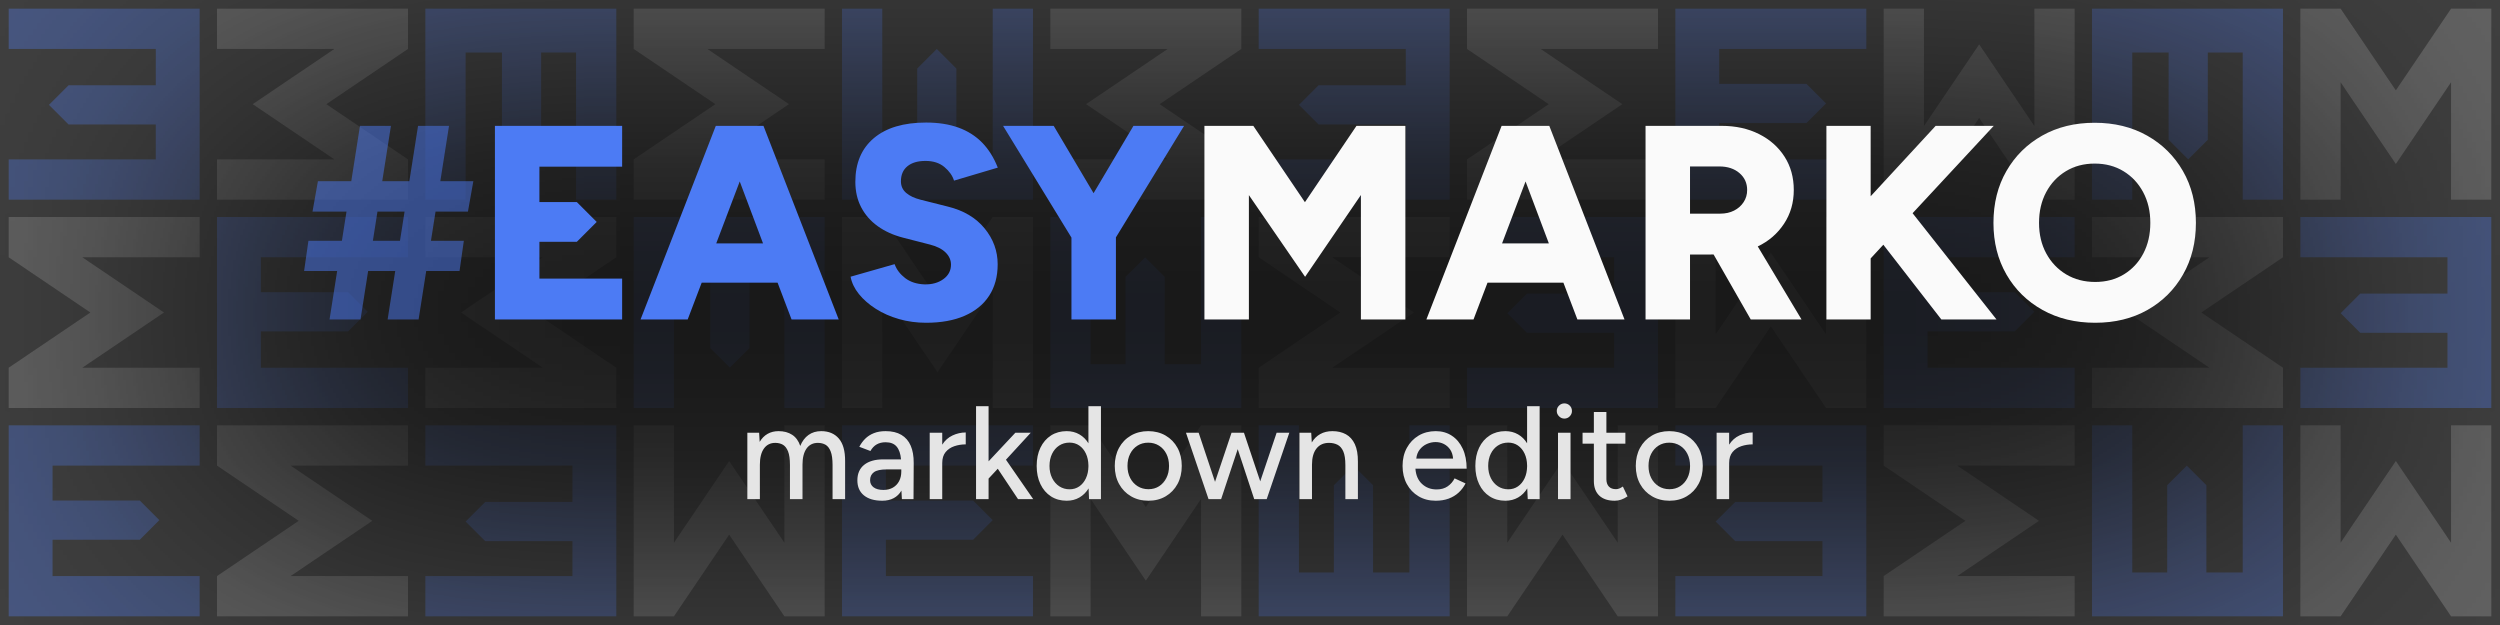
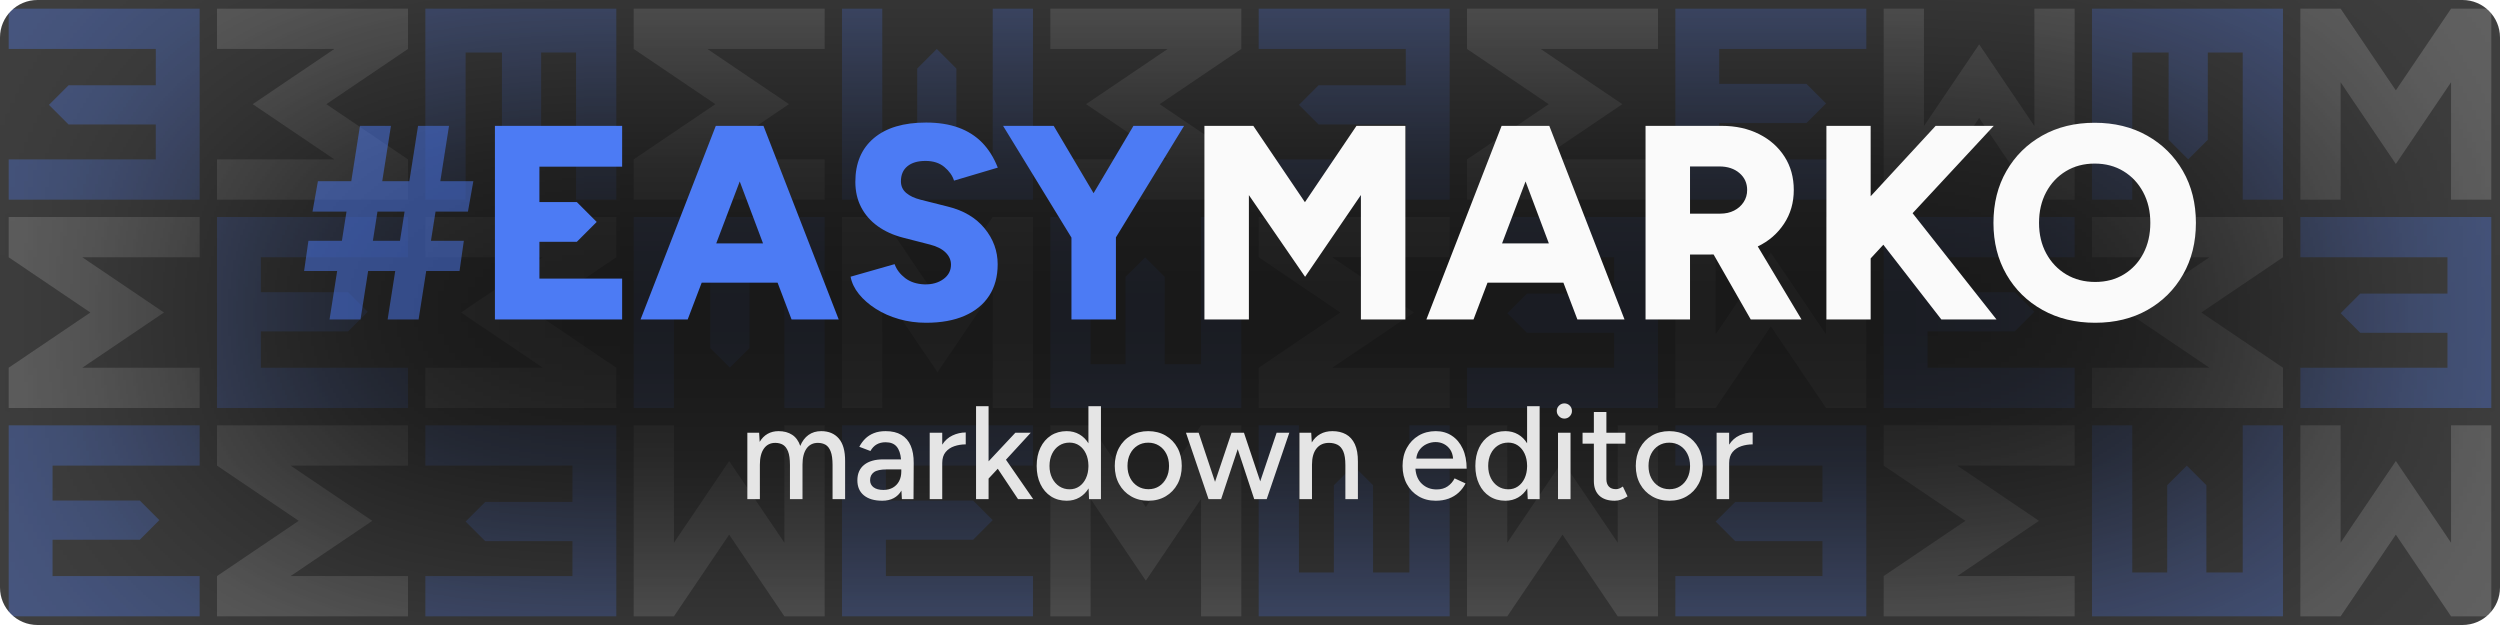
<svg xmlns="http://www.w3.org/2000/svg" viewBox="0 0 1600 400">
  <filter id="soften" x="-50%" y="-100%" width="200%" height="300%">
    <feGaussianBlur stdDeviation="110" />
  </filter>
-   <g opacity="0.75">
-     <rect width="1600" height="400" fill="#000" />
-     <g opacity="0.35">
-       <defs>
-         <path id="e" fill="#1f5dff" d="M-350-350H350v147.6H-189.2V-74.4H130.6L202.4 -2.6L130.6 69.2H-189.2V202.4H350v147.6H-350z" />
-         <path id="m" fill="#888" d="M-350 350V-350h147.6L0 -50.6L202.4 -350H350V350H202.4V-80.2L0 219.2L-202.4 -80.2V350z" />
-       </defs>
-       <use href="#e" transform="translate(66.66667 66.66667) rotate(180) scale(0.1746)" />
-       <use href="#m" transform="translate(200 66.66667) rotate(90) scale(0.1746)" />
-       <use href="#e" transform="translate(333.3333 66.66667) rotate(90) scale(0.1746)" />
-       <use href="#m" transform="translate(466.6667 66.66667) rotate(270) scale(0.1746)" />
-       <use href="#e" transform="translate(600 66.66667) rotate(270) scale(0.1746)" />
-       <use href="#m" transform="translate(733.3333 66.66667) rotate(90) scale(0.1746)" />
-       <use href="#e" transform="translate(866.6667 66.66667) rotate(180) scale(0.1746)" />
-       <use href="#m" transform="translate(1000 66.66667) rotate(270) scale(0.1746)" />
-       <use href="#e" transform="translate(1133.333 66.66667) scale(0.1746)" />
-       <use href="#m" transform="translate(1266.667 66.66667) rotate(180) scale(0.1746)" />
-       <use href="#e" transform="translate(1400 66.66667) rotate(90) scale(0.1746)" />
-       <use href="#m" transform="translate(1533.333 66.66667) scale(0.1746)" />
-       <use href="#m" transform="translate(66.66667 200) rotate(270) scale(0.1746)" />
-       <use href="#e" transform="translate(200 200) scale(0.1746)" />
-       <use href="#m" transform="translate(333.3333 200) rotate(90) scale(0.1746)" />
-       <use href="#e" transform="translate(466.6667 200) rotate(90) scale(0.1746)" />
-       <use href="#m" transform="translate(600 200) scale(0.1746)" />
-       <use href="#e" transform="translate(733.3333 200) rotate(270) scale(0.1746)" />
-       <use href="#m" transform="translate(866.6667 200) rotate(270) scale(0.1746)" />
-       <use href="#e" transform="translate(1000 200) rotate(180) scale(0.1746)" />
-       <use href="#m" transform="translate(1133.333 200) rotate(180) scale(0.1746)" />
-       <use href="#e" transform="translate(1266.667 200) scale(0.1746)" />
-       <use href="#m" transform="translate(1400 200) rotate(90) scale(0.1746)" />
-       <use href="#e" transform="translate(1533.333 200) rotate(180) scale(0.1746)" />
-       <use href="#e" transform="translate(66.66667 333.3333) scale(0.1746)" />
-       <use href="#m" transform="translate(200 333.3333) rotate(270) scale(0.1746)" />
-       <use href="#e" transform="translate(333.3333 333.3333) rotate(180) scale(0.1746)" />
-       <use href="#m" transform="translate(466.6667 333.3333) rotate(180) scale(0.1746)" />
-       <use href="#e" transform="translate(600 333.3333) scale(0.1746)" />
-       <use href="#m" transform="translate(733.3333 333.3333) scale(0.1746)" />
-       <use href="#e" transform="translate(866.6667 333.3333) rotate(270) scale(0.1746)" />
-       <use href="#m" transform="translate(1000 333.3333) rotate(180) scale(0.1746)" />
-       <use href="#e" transform="translate(1133.333 333.3333) rotate(180) scale(0.1746)" />
-       <use href="#m" transform="translate(1266.667 333.3333) rotate(270) scale(0.1746)" />
-       <use href="#e" transform="translate(1400 333.3333) rotate(270) scale(0.1746)" />
-       <use href="#m" transform="translate(1533.333 333.3333) rotate(180) scale(0.1746)" />
+   <clipPath id="rounded">
+     <rect width="1600" height="400" rx="24" />
+   </clipPath>
+   <g clip-path="url(#rounded)">
+     <g opacity="0.75">
+       <rect width="1600" height="400" fill="#000" />
+       <g opacity="0.35">
+         <defs>
+           <path id="e" fill="#1f5dff" d="M-350-350H350v147.6H-189.2V-74.4H130.6L202.4 -2.6L130.6 69.2H-189.2V202.4H350v147.6H-350z" />
+           <path id="m" fill="#888" d="M-350 350V-350h147.6L0 -50.6L202.4 -350H350V350H202.4V-80.2L0 219.2L-202.4 -80.2V350z" />
+         </defs>
+         <use href="#e" transform="translate(66.66667 66.66667) rotate(180) scale(0.1746)" />
+         <use href="#m" transform="translate(200 66.66667) rotate(90) scale(0.1746)" />
+         <use href="#e" transform="translate(333.3333 66.66667) rotate(90) scale(0.1746)" />
+         <use href="#m" transform="translate(466.6667 66.66667) rotate(270) scale(0.1746)" />
+         <use href="#e" transform="translate(600 66.66667) rotate(270) scale(0.1746)" />
+         <use href="#m" transform="translate(733.3333 66.66667) rotate(90) scale(0.1746)" />
+         <use href="#e" transform="translate(866.6667 66.66667) rotate(180) scale(0.1746)" />
+         <use href="#m" transform="translate(1000 66.66667) rotate(270) scale(0.1746)" />
+         <use href="#e" transform="translate(1133.333 66.66667) scale(0.1746)" />
+         <use href="#m" transform="translate(1266.667 66.66667) rotate(180) scale(0.1746)" />
+         <use href="#e" transform="translate(1400 66.66667) rotate(90) scale(0.1746)" />
+         <use href="#m" transform="translate(1533.333 66.66667) scale(0.1746)" />
+         <use href="#m" transform="translate(66.66667 200) rotate(270) scale(0.1746)" />
+         <use href="#e" transform="translate(200 200) scale(0.1746)" />
+         <use href="#m" transform="translate(333.3333 200) rotate(90) scale(0.1746)" />
+         <use href="#e" transform="translate(466.6667 200) rotate(90) scale(0.1746)" />
+         <use href="#m" transform="translate(600 200) scale(0.1746)" />
+         <use href="#e" transform="translate(733.3333 200) rotate(270) scale(0.1746)" />
+         <use href="#m" transform="translate(866.6667 200) rotate(270) scale(0.1746)" />
+         <use href="#e" transform="translate(1000 200) rotate(180) scale(0.1746)" />
+         <use href="#m" transform="translate(1133.333 200) rotate(180) scale(0.1746)" />
+         <use href="#e" transform="translate(1266.667 200) scale(0.1746)" />
+         <use href="#m" transform="translate(1400 200) rotate(90) scale(0.1746)" />
+         <use href="#e" transform="translate(1533.333 200) rotate(180) scale(0.1746)" />
+         <use href="#e" transform="translate(66.66667 333.3333) scale(0.1746)" />
+         <use href="#m" transform="translate(200 333.3333) rotate(270) scale(0.1746)" />
+         <use href="#e" transform="translate(333.3333 333.3333) rotate(180) scale(0.1746)" />
+         <use href="#m" transform="translate(466.6667 333.3333) rotate(180) scale(0.1746)" />
+         <use href="#e" transform="translate(600 333.3333) scale(0.1746)" />
+         <use href="#m" transform="translate(733.3333 333.3333) scale(0.1746)" />
+         <use href="#e" transform="translate(866.6667 333.3333) rotate(270) scale(0.1746)" />
+         <use href="#m" transform="translate(1000 333.3333) rotate(180) scale(0.1746)" />
+         <use href="#e" transform="translate(1133.333 333.3333) rotate(180) scale(0.1746)" />
+         <use href="#m" transform="translate(1266.667 333.3333) rotate(270) scale(0.1746)" />
+         <use href="#e" transform="translate(1400 333.3333) rotate(270) scale(0.1746)" />
+         <use href="#m" transform="translate(1533.333 333.3333) rotate(180) scale(0.1746)" />
+       </g>
+       <rect x="140" y="40" width="1320" height="320" fill="#000" fill-opacity="0.7" filter="url(#soften)" />
    </g>
    <rect x="140" y="40" width="1320" height="320" fill="#000" fill-opacity="0.7" filter="url(#soften)" />
+     <path fill="#4c7bf4" fill-opacity="0.5" d="M248.08 204.45L267.55 80.55L287.37 80.55L267.9 204.45L248.08 204.45ZM194.62 173.44L197.39 154.11L296.86 154.11L294.1 173.44L194.62 173.44ZM210.91 204.45L230.38 80.55L250.2 80.55L230.73 204.45L210.91 204.45ZM200.01 135.42L203.47 115.95L302.95 115.95L299.48 135.42L200.01 135.42Z" />
+     <path fill="#4c7bf4" d="M316.75 204.45L316.75 80.55L398.17 80.55L398.17 106.68L345.22 106.68L345.22 129.33L369.18 129.33L381.89 142.04L369.18 154.75L345.22 154.75L345.22 178.32L398.17 178.32L398.17 204.45ZM409.96 204.45L458.11 80.55L488.62 80.55L536.77 204.45L506.6 204.45L497.65 180.91L449.08 180.91L440.12 204.45L409.96 204.45ZM458.39 155.77L488.34 155.77L473.43 116.13L458.39 155.77ZM592.66 206.57Q583.64 206.57 575.4 204.22Q567.17 201.87 560.59 197.69Q554.01 193.51 549.74 188.24Q545.47 182.96 544.38 177.09L572.55 169.05Q574.43 174.25 579.32 177.99Q584.2 181.72 591.71 182.01Q598.93 182.15 603.78 178.63Q608.63 175.1 608.63 169.37Q608.63 164.98 605.19 161.6Q601.76 158.22 595.28 156.55L577.9 152.09Q568.63 149.69 561.78 144.78Q554.93 139.88 551.17 132.69Q547.42 125.51 547.42 116.34Q547.42 98.43 559.24 88.43Q571.07 78.43 592.7 78.43Q604.49 78.43 613.41 81.67Q622.33 84.9 628.58 91.29Q634.82 97.68 638.58 107.28L610.57 115.6Q609.09 110.82 604.43 106.91Q599.78 102.99 592.34 102.99Q584.91 102.99 580.75 106.39Q576.59 109.79 576.59 116.06Q576.59 120.55 579.92 123.44Q583.25 126.32 589.16 127.81L606.68 132.23Q621.76 135.95 630.13 146.16Q638.51 156.38 638.51 169.19Q638.51 180.84 633.09 189.21Q627.67 197.58 617.41 202.08Q607.14 206.57 592.66 206.57ZM685.73 204.45L685.73 152.06L641.97 80.55L674.37 80.55L699.89 123.63L725.41 80.55L757.8 80.55L714.19 151.92L714.19 204.45L685.73 204.45Z" />
+     <path fill="#fafafa" d="M770.83 204.45L770.83 80.55L802.12 80.55L835.15 129.4L868.15 80.55L899.44 80.55L899.44 204.45L870.98 204.45L870.98 124.8L835.26 177.16L799.29 124.87L799.29 204.45L770.83 204.45ZM912.89 204.45L961.03 80.55L991.55 80.55L1039.69 204.45L1009.53 204.45L1000.58 180.91L952.01 180.91L943.05 204.45L912.89 204.45ZM961.32 155.77L991.27 155.77L976.36 116.13L961.32 155.77ZM1053.15 204.45L1053.15 80.55L1101.82 80.55Q1115.34 80.55 1125.79 85.81Q1136.23 91.06 1142.12 100.29Q1148.02 109.51 1148.02 121.58Q1148.02 133.79 1141.75 143.24Q1135.49 152.7 1124.97 157.72L1152.97 204.45L1120.48 204.45L1096.69 162.85Q1095.59 162.89 1094.49 162.89Q1093.4 162.89 1092.3 162.89L1081.61 162.89L1081.61 204.45L1053.15 204.45ZM1081.61 136.73L1101.01 136.73Q1105.96 136.73 1109.8 134.78Q1113.64 132.84 1115.91 129.38Q1118.18 125.93 1118.18 121.58Q1118.18 114.99 1113.24 110.76Q1108.3 106.53 1100.4 106.53L1081.61 106.53L1081.61 136.73ZM1168.9 204.45L1168.9 80.55L1197.22 80.55L1197.22 125.61L1238.82 80.55L1275.99 80.55L1224.06 136.45L1277.76 204.45L1242.46 204.45L1205.33 156.62L1197.22 165.4L1197.22 204.45L1168.9 204.45ZM1340.91 206.57Q1321.89 206.57 1307.19 198.36Q1292.48 190.15 1284.15 175.73Q1275.81 161.31 1275.81 142.66Q1275.81 123.84 1284.13 109.42Q1292.45 94.99 1307.02 86.78Q1321.58 78.57 1340.59 78.57Q1359.59 78.57 1374.18 86.8Q1388.77 95.03 1397.07 109.45Q1405.38 123.88 1405.38 142.64Q1405.38 161.29 1397.14 175.72Q1388.91 190.15 1374.4 198.36Q1359.88 206.57 1340.91 206.57ZM1340.95 180.45Q1351.34 180.45 1359.29 175.6Q1367.25 170.75 1371.73 162.23Q1376.21 153.71 1376.21 142.63Q1376.21 131.56 1371.62 123Q1367.04 114.44 1359.04 109.57Q1351.05 104.69 1340.57 104.69Q1330.22 104.69 1322.18 109.56Q1314.14 114.42 1309.56 122.97Q1304.98 131.52 1304.98 142.62Q1304.98 153.72 1309.62 162.24Q1314.26 170.75 1322.34 175.6Q1330.43 180.45 1340.95 180.45Z" />
+     <path fill="#e5e5e5" d="M478.3 319.45L478.3 276.95L485.84 276.95L486.19 282.8Q488.17 279.44 491.24 277.68Q494.3 275.93 498.3 275.93Q503.38 275.93 506.97 278.26Q510.55 280.58 512.16 285.4Q514.02 280.81 517.44 278.37Q520.86 275.93 525.57 275.93Q532.78 275.93 536.86 280.67Q540.93 285.4 540.87 295.14L540.87 319.45L532.84 319.45L532.84 297.69Q532.84 291.95 531.62 288.89Q530.41 285.83 528.34 284.65Q526.28 283.47 523.57 283.44Q518.83 283.39 516.21 287.04Q513.6 290.69 513.6 297.39L513.6 319.45L505.57 319.45L505.57 297.69Q505.57 291.95 504.35 288.89Q503.13 285.83 501.07 284.65Q499.01 283.47 496.3 283.44Q491.56 283.39 488.94 287.04Q486.32 290.69 486.32 297.39L486.32 319.45L478.3 319.45ZM564.69 320.47Q557.13 320.47 552.92 317.05Q548.72 313.63 548.72 307.46Q548.72 300.93 553.09 297.47Q557.46 294 565.3 294L576.66 294Q576.2 288.58 573.84 285.81Q571.49 283.04 566.8 283.04Q563.51 283.04 561.1 284.41Q558.69 285.78 557.07 288.64L549.96 285.95Q551.46 283.05 553.73 280.79Q556.01 278.53 559.24 277.23Q562.47 275.93 566.8 275.93Q572.86 275.93 576.87 278.31Q580.87 280.68 582.84 285.21Q584.81 289.74 584.77 296.3L584.65 319.45L577.21 319.45L576.91 313.99Q575.12 317.1 572.03 318.78Q568.94 320.47 564.69 320.47ZM565.41 313.56Q568.84 313.56 571.43 312.09Q574.01 310.61 575.42 307.95Q576.83 305.29 576.83 301.75L576.83 300.42L567.53 300.42Q561.69 300.42 559.28 302.23Q556.86 304.03 556.86 307.3Q556.86 310.24 559.12 311.9Q561.37 313.56 565.41 313.56ZM595.01 319.45L595.01 276.95L603.03 276.95L603.03 284.58Q605.57 280.58 609.64 278.68Q613.7 276.78 618.07 276.78L618.07 284.4Q614.26 284.4 610.82 285.55Q607.38 286.7 605.2 289.32Q603.03 291.95 603.03 296.36L603.03 319.45L595.01 319.45ZM624.67 319.45L624.67 259.95L632.69 259.95L632.69 295.25L649.83 276.95L659.68 276.95L643.81 294.22L661.26 319.45L651.54 319.45L638.57 299.99L632.69 306.29L632.69 319.45L624.67 319.45ZM682.68 320.47Q676.95 320.47 672.62 317.68Q668.3 314.9 665.88 309.85Q663.47 304.81 663.47 298.2Q663.47 291.51 665.88 286.51Q668.3 281.5 672.62 278.72Q676.95 275.93 682.68 275.93Q687.21 275.93 690.78 277.99Q694.36 280.04 696.59 283.71L696.59 259.95L704.61 259.95L704.61 319.45L696.99 319.45L696.69 312.57Q694.45 316.28 690.85 318.38Q687.25 320.47 682.68 320.47ZM684.57 313.15Q688.05 313.15 690.73 311.3Q693.41 309.45 694.96 306.15Q696.52 302.85 696.59 298.65L696.59 297.81Q696.52 293.55 694.96 290.26Q693.41 286.97 690.72 285.12Q688.02 283.27 684.49 283.27Q680.75 283.27 677.85 285.17Q674.95 287.07 673.32 290.45Q671.69 293.82 671.69 298.2Q671.69 302.58 673.36 305.95Q675.04 309.33 677.94 311.24Q680.84 313.15 684.57 313.15ZM735.02 320.47Q728.71 320.47 723.84 317.62Q718.97 314.77 716.21 309.76Q713.45 304.75 713.45 298.2Q713.45 291.65 716.17 286.64Q718.88 281.63 723.75 278.78Q728.62 275.93 734.84 275.93Q741.15 275.93 746.02 278.78Q750.89 281.63 753.61 286.64Q756.33 291.65 756.33 298.2Q756.33 304.75 753.61 309.76Q750.89 314.77 746.07 317.62Q741.25 320.47 735.02 320.47ZM735.02 313.09Q738.9 313.09 741.85 311.18Q744.8 309.28 746.49 305.93Q748.18 302.59 748.18 298.2Q748.18 293.81 746.49 290.47Q744.8 287.12 741.77 285.22Q738.74 283.31 734.85 283.31Q730.96 283.31 727.97 285.22Q724.98 287.12 723.29 290.46Q721.59 293.81 721.59 298.19Q721.59 302.58 723.32 305.92Q725.04 309.27 728.08 311.18Q731.11 313.09 735.02 313.09ZM773.47 319.45L759.02 276.95L767.14 276.95L777.62 308.38L788.18 276.95L796.13 276.95L806.55 308.06L817.04 276.95L825.16 276.95L810.69 319.45L802.7 319.45L792.14 287.45L781.52 319.45L773.47 319.45ZM831.65 319.45L831.65 276.95L839.18 276.95L839.54 283.17Q841.64 279.65 844.98 277.79Q848.31 275.93 852.73 275.93Q857.74 275.93 861.41 277.95Q865.08 279.97 867.1 284.28Q869.12 288.59 869.06 295.56L869.06 319.45L861.04 319.45L861.04 297.69Q861.04 291.95 859.7 288.89Q858.36 285.83 856.02 284.65Q853.69 283.47 850.68 283.44Q845.45 283.39 842.56 287.04Q839.67 290.69 839.67 297.39L839.67 319.45L831.65 319.45ZM918.84 320.47Q912.64 320.47 907.86 317.62Q903.08 314.77 900.36 309.76Q897.64 304.75 897.64 298.2Q897.64 291.65 900.38 286.64Q903.12 281.63 907.91 278.78Q912.71 275.93 918.9 275.93Q924.73 275.93 929.18 278.86Q933.63 281.79 936.15 287.18Q938.66 292.57 938.66 299.93L905.87 299.93Q906.29 306.18 910.08 309.71Q913.86 313.24 919.41 313.24Q923.64 313.24 926.5 311.26Q929.35 309.28 930.94 306.15L937.95 309.39Q936.26 312.74 933.54 315.25Q930.83 317.75 927.14 319.11Q923.45 320.47 918.84 320.47ZM906.42 293.51L929.97 293.51Q929.71 290.12 928.14 287.77Q926.56 285.43 924.11 284.17Q921.67 282.92 918.74 282.92Q915.89 282.92 913.16 284.15Q910.43 285.39 908.6 287.76Q906.76 290.13 906.42 293.51ZM963.43 320.47Q957.7 320.47 953.38 317.68Q949.05 314.9 946.64 309.85Q944.22 304.81 944.22 298.2Q944.22 291.51 946.64 286.51Q949.05 281.5 953.38 278.72Q957.7 275.93 963.43 275.93Q967.96 275.93 971.54 277.99Q975.11 280.04 977.34 283.71L977.34 259.95L985.37 259.95L985.37 319.45L977.75 319.45L977.44 312.57Q975.21 316.28 971.61 318.38Q968.01 320.47 963.43 320.47ZM965.33 313.15Q968.8 313.15 971.48 311.3Q974.16 309.45 975.72 306.15Q977.27 302.85 977.34 298.65L977.34 297.81Q977.27 293.55 975.72 290.26Q974.16 286.97 971.47 285.12Q968.78 283.27 965.24 283.27Q961.51 283.27 958.61 285.17Q955.71 287.07 954.07 290.45Q952.44 293.82 952.44 298.2Q952.44 302.58 954.12 305.95Q955.79 309.33 958.69 311.24Q961.59 313.15 965.33 313.15ZM997.12 319.45L997.12 276.95L1005.14 276.95L1005.14 319.45L997.12 319.45ZM1001.19 267.9Q999.24 267.9 997.79 266.44Q996.33 264.98 996.33 263.04Q996.33 261.01 997.79 259.59Q999.24 258.17 1001.19 258.17Q1003.22 258.17 1004.64 259.59Q1006.05 261.01 1006.05 263.04Q1006.05 264.98 1004.64 266.44Q1003.22 267.9 1001.19 267.9ZM1033.44 320.47Q1026.99 320.47 1023.53 317.18Q1020.07 313.9 1020.07 307.84L1020.07 283.94L1012.84 283.94L1012.84 276.95L1020.07 276.95L1020.07 263.69L1028.09 263.69L1028.09 276.95L1040.24 276.95L1040.24 283.94L1028.09 283.94L1028.09 306.64Q1028.09 309.75 1029.68 311.41Q1031.27 313.07 1034.22 313.07Q1035.14 313.07 1036.13 312.73Q1037.12 312.4 1038.63 311.37L1041.63 317.69Q1039.43 319.14 1037.44 319.81Q1035.44 320.47 1033.44 320.47ZM1068.47 320.47Q1062.16 320.47 1057.29 317.62Q1052.43 314.77 1049.66 309.76Q1046.9 304.75 1046.9 298.2Q1046.9 291.65 1049.62 286.64Q1052.34 281.63 1057.2 278.78Q1062.07 275.93 1068.3 275.93Q1074.61 275.93 1079.48 278.78Q1084.34 281.63 1087.06 286.64Q1089.78 291.65 1089.78 298.2Q1089.78 304.75 1087.06 309.76Q1084.35 314.77 1079.52 317.62Q1074.7 320.47 1068.47 320.47ZM1068.47 313.09Q1072.36 313.09 1075.31 311.18Q1078.26 309.28 1079.95 305.93Q1081.64 302.59 1081.64 298.2Q1081.64 293.81 1079.94 290.47Q1078.25 287.12 1075.22 285.22Q1072.2 283.31 1068.31 283.31Q1064.42 283.31 1061.43 285.22Q1058.44 287.12 1056.74 290.46Q1055.05 293.81 1055.05 298.19Q1055.05 302.58 1056.77 305.92Q1058.49 309.27 1061.53 311.18Q1064.57 313.09 1068.47 313.09ZM1098.63 319.45L1098.63 276.95L1106.65 276.95L1106.65 284.58Q1109.19 280.58 1113.26 278.68Q1117.33 276.78 1121.7 276.78L1121.7 284.4Q1117.89 284.4 1114.44 285.55Q1111 286.7 1108.83 289.32Q1106.65 291.95 1106.65 296.36L1106.65 319.45L1098.63 319.45Z" />
  </g>
-   <rect x="140" y="40" width="1320" height="320" fill="#000" fill-opacity="0.7" filter="url(#soften)" />
-   <path fill="#4c7bf4" fill-opacity="0.5" d="M248.08 204.45L267.55 80.55L287.37 80.55L267.9 204.45L248.08 204.45ZM194.62 173.44L197.39 154.11L296.86 154.11L294.1 173.44L194.62 173.44ZM210.91 204.45L230.38 80.55L250.2 80.55L230.73 204.45L210.91 204.45ZM200.01 135.42L203.47 115.95L302.95 115.95L299.48 135.42L200.01 135.42Z" />
-   <path fill="#4c7bf4" d="M316.75 204.45L316.75 80.55L398.17 80.55L398.17 106.68L345.22 106.68L345.22 129.33L369.18 129.33L381.89 142.04L369.18 154.75L345.22 154.75L345.22 178.32L398.17 178.32L398.17 204.45ZM409.96 204.45L458.11 80.55L488.62 80.55L536.77 204.45L506.6 204.45L497.65 180.91L449.08 180.91L440.12 204.45L409.96 204.45ZM458.39 155.77L488.34 155.77L473.43 116.13L458.39 155.77ZM592.66 206.57Q583.64 206.57 575.4 204.22Q567.17 201.87 560.59 197.69Q554.01 193.51 549.74 188.24Q545.47 182.96 544.38 177.09L572.55 169.05Q574.43 174.25 579.32 177.99Q584.2 181.72 591.71 182.01Q598.93 182.15 603.78 178.63Q608.63 175.1 608.63 169.37Q608.63 164.98 605.19 161.6Q601.76 158.22 595.28 156.55L577.9 152.09Q568.63 149.69 561.78 144.78Q554.93 139.88 551.17 132.69Q547.42 125.51 547.42 116.34Q547.42 98.43 559.24 88.43Q571.07 78.43 592.7 78.43Q604.49 78.43 613.41 81.67Q622.33 84.9 628.58 91.29Q634.82 97.68 638.58 107.28L610.57 115.6Q609.09 110.82 604.43 106.91Q599.78 102.99 592.34 102.99Q584.91 102.99 580.75 106.39Q576.59 109.79 576.59 116.06Q576.59 120.55 579.92 123.44Q583.25 126.32 589.16 127.81L606.68 132.23Q621.76 135.95 630.13 146.16Q638.51 156.38 638.51 169.19Q638.51 180.84 633.09 189.21Q627.67 197.58 617.41 202.08Q607.14 206.57 592.66 206.57ZM685.73 204.45L685.73 152.06L641.97 80.55L674.37 80.55L699.89 123.63L725.41 80.55L757.8 80.55L714.19 151.92L714.19 204.45L685.73 204.45Z" />
-   <path fill="#fafafa" d="M770.83 204.45L770.83 80.55L802.12 80.55L835.15 129.4L868.15 80.55L899.44 80.55L899.44 204.45L870.98 204.45L870.98 124.8L835.26 177.16L799.29 124.87L799.29 204.45L770.83 204.45ZM912.89 204.45L961.03 80.55L991.55 80.55L1039.69 204.45L1009.53 204.45L1000.58 180.91L952.01 180.91L943.05 204.45L912.89 204.45ZM961.32 155.77L991.27 155.77L976.36 116.13L961.32 155.77ZM1053.15 204.45L1053.15 80.55L1101.82 80.55Q1115.34 80.55 1125.79 85.81Q1136.23 91.06 1142.12 100.29Q1148.02 109.51 1148.02 121.58Q1148.02 133.79 1141.75 143.24Q1135.49 152.7 1124.97 157.72L1152.97 204.45L1120.48 204.45L1096.69 162.85Q1095.59 162.89 1094.49 162.89Q1093.4 162.89 1092.3 162.89L1081.61 162.89L1081.61 204.45L1053.15 204.45ZM1081.61 136.73L1101.01 136.73Q1105.96 136.73 1109.8 134.78Q1113.64 132.84 1115.91 129.38Q1118.18 125.93 1118.18 121.58Q1118.18 114.99 1113.24 110.76Q1108.3 106.53 1100.4 106.53L1081.61 106.53L1081.61 136.73ZM1168.9 204.45L1168.9 80.55L1197.22 80.55L1197.22 125.61L1238.82 80.55L1275.99 80.55L1224.06 136.45L1277.76 204.45L1242.46 204.45L1205.33 156.62L1197.22 165.4L1197.22 204.45L1168.9 204.45ZM1340.91 206.57Q1321.89 206.57 1307.19 198.36Q1292.48 190.15 1284.15 175.73Q1275.81 161.31 1275.81 142.66Q1275.81 123.84 1284.13 109.42Q1292.45 94.99 1307.02 86.78Q1321.58 78.57 1340.59 78.57Q1359.59 78.57 1374.18 86.8Q1388.77 95.03 1397.07 109.45Q1405.38 123.88 1405.38 142.64Q1405.38 161.29 1397.14 175.72Q1388.91 190.15 1374.4 198.36Q1359.88 206.57 1340.91 206.57ZM1340.95 180.45Q1351.34 180.45 1359.29 175.6Q1367.25 170.75 1371.73 162.23Q1376.21 153.71 1376.21 142.63Q1376.21 131.56 1371.62 123Q1367.04 114.44 1359.04 109.57Q1351.05 104.69 1340.57 104.69Q1330.22 104.69 1322.18 109.56Q1314.14 114.42 1309.56 122.97Q1304.98 131.52 1304.98 142.62Q1304.98 153.72 1309.62 162.24Q1314.26 170.75 1322.34 175.6Q1330.43 180.45 1340.95 180.45Z" />
-   <path fill="#e5e5e5" d="M478.3 319.45L478.3 276.95L485.84 276.95L486.19 282.8Q488.17 279.44 491.24 277.68Q494.3 275.93 498.3 275.93Q503.38 275.93 506.97 278.26Q510.55 280.58 512.16 285.4Q514.02 280.81 517.44 278.37Q520.86 275.93 525.57 275.93Q532.78 275.93 536.86 280.67Q540.93 285.4 540.87 295.14L540.87 319.45L532.84 319.45L532.84 297.69Q532.84 291.95 531.62 288.89Q530.41 285.83 528.34 284.65Q526.28 283.47 523.57 283.44Q518.83 283.39 516.21 287.04Q513.6 290.69 513.6 297.39L513.6 319.45L505.57 319.45L505.57 297.69Q505.57 291.95 504.35 288.89Q503.13 285.83 501.07 284.65Q499.01 283.47 496.3 283.44Q491.56 283.39 488.94 287.04Q486.32 290.69 486.32 297.39L486.32 319.45L478.3 319.45ZM564.69 320.47Q557.13 320.47 552.92 317.05Q548.72 313.63 548.72 307.46Q548.72 300.93 553.09 297.47Q557.46 294 565.3 294L576.66 294Q576.2 288.58 573.84 285.81Q571.49 283.04 566.8 283.04Q563.51 283.04 561.1 284.41Q558.69 285.78 557.07 288.64L549.96 285.95Q551.46 283.05 553.73 280.79Q556.01 278.53 559.24 277.23Q562.47 275.93 566.8 275.93Q572.86 275.93 576.87 278.31Q580.87 280.68 582.84 285.21Q584.81 289.74 584.77 296.3L584.65 319.45L577.21 319.45L576.91 313.99Q575.12 317.1 572.03 318.78Q568.94 320.47 564.69 320.47ZM565.41 313.56Q568.84 313.56 571.43 312.09Q574.01 310.61 575.42 307.95Q576.83 305.29 576.83 301.75L576.83 300.42L567.53 300.42Q561.69 300.42 559.28 302.23Q556.86 304.03 556.86 307.3Q556.86 310.24 559.12 311.9Q561.37 313.56 565.41 313.56ZM595.01 319.45L595.01 276.95L603.03 276.95L603.03 284.58Q605.57 280.58 609.64 278.68Q613.7 276.78 618.07 276.78L618.07 284.4Q614.26 284.4 610.82 285.55Q607.38 286.7 605.2 289.32Q603.03 291.95 603.03 296.36L603.03 319.45L595.01 319.45ZM624.67 319.45L624.67 259.95L632.69 259.95L632.69 295.25L649.83 276.95L659.68 276.95L643.81 294.22L661.26 319.45L651.54 319.45L638.57 299.99L632.69 306.29L632.69 319.45L624.67 319.45ZM682.68 320.47Q676.95 320.47 672.62 317.68Q668.3 314.9 665.88 309.85Q663.47 304.81 663.47 298.2Q663.47 291.51 665.88 286.51Q668.3 281.5 672.62 278.72Q676.95 275.93 682.68 275.93Q687.21 275.93 690.78 277.99Q694.36 280.04 696.59 283.71L696.59 259.95L704.61 259.95L704.61 319.45L696.99 319.45L696.69 312.57Q694.45 316.28 690.85 318.38Q687.25 320.47 682.68 320.47ZM684.57 313.15Q688.05 313.15 690.73 311.3Q693.41 309.45 694.96 306.15Q696.52 302.85 696.59 298.65L696.59 297.81Q696.52 293.55 694.96 290.26Q693.41 286.97 690.72 285.12Q688.02 283.27 684.49 283.27Q680.75 283.27 677.85 285.17Q674.95 287.07 673.32 290.45Q671.69 293.82 671.69 298.2Q671.69 302.58 673.36 305.95Q675.04 309.33 677.94 311.24Q680.84 313.15 684.57 313.15ZM735.02 320.47Q728.71 320.47 723.84 317.62Q718.97 314.77 716.21 309.76Q713.45 304.75 713.45 298.2Q713.45 291.65 716.17 286.64Q718.88 281.63 723.75 278.78Q728.62 275.93 734.84 275.93Q741.15 275.93 746.02 278.78Q750.89 281.63 753.61 286.64Q756.33 291.65 756.33 298.2Q756.33 304.75 753.61 309.76Q750.89 314.77 746.07 317.62Q741.25 320.47 735.02 320.47ZM735.02 313.09Q738.9 313.09 741.85 311.18Q744.8 309.28 746.49 305.93Q748.18 302.59 748.18 298.2Q748.18 293.81 746.49 290.47Q744.8 287.12 741.77 285.22Q738.74 283.31 734.85 283.31Q730.96 283.31 727.97 285.22Q724.98 287.12 723.29 290.46Q721.59 293.81 721.59 298.19Q721.59 302.58 723.32 305.92Q725.04 309.27 728.08 311.18Q731.11 313.09 735.02 313.09ZM773.47 319.45L759.02 276.95L767.14 276.95L777.62 308.38L788.18 276.95L796.13 276.95L806.55 308.06L817.04 276.95L825.16 276.95L810.69 319.45L802.7 319.45L792.14 287.45L781.52 319.45L773.47 319.45ZM831.65 319.45L831.65 276.95L839.18 276.95L839.54 283.17Q841.64 279.65 844.98 277.79Q848.31 275.93 852.73 275.93Q857.74 275.93 861.41 277.95Q865.08 279.97 867.1 284.28Q869.12 288.59 869.06 295.56L869.06 319.45L861.04 319.45L861.04 297.69Q861.04 291.95 859.7 288.89Q858.36 285.83 856.02 284.65Q853.69 283.47 850.68 283.44Q845.45 283.39 842.56 287.04Q839.67 290.69 839.67 297.39L839.67 319.45L831.65 319.45ZM918.84 320.47Q912.64 320.47 907.86 317.62Q903.08 314.77 900.36 309.76Q897.64 304.75 897.64 298.2Q897.64 291.65 900.38 286.64Q903.12 281.63 907.91 278.78Q912.71 275.93 918.9 275.93Q924.73 275.93 929.18 278.86Q933.63 281.79 936.15 287.18Q938.66 292.57 938.66 299.93L905.87 299.93Q906.29 306.18 910.08 309.71Q913.86 313.24 919.41 313.24Q923.64 313.24 926.5 311.26Q929.35 309.28 930.94 306.15L937.95 309.39Q936.26 312.74 933.54 315.25Q930.83 317.75 927.14 319.11Q923.45 320.47 918.84 320.47ZM906.42 293.51L929.97 293.51Q929.71 290.12 928.14 287.77Q926.56 285.43 924.11 284.17Q921.67 282.92 918.74 282.92Q915.89 282.92 913.16 284.15Q910.43 285.39 908.6 287.76Q906.76 290.13 906.42 293.51ZM963.43 320.47Q957.7 320.47 953.38 317.68Q949.05 314.9 946.64 309.85Q944.22 304.81 944.22 298.2Q944.22 291.51 946.64 286.51Q949.05 281.5 953.38 278.72Q957.7 275.93 963.43 275.93Q967.96 275.93 971.54 277.99Q975.11 280.04 977.34 283.71L977.34 259.95L985.37 259.95L985.37 319.45L977.75 319.45L977.44 312.57Q975.21 316.28 971.61 318.38Q968.01 320.47 963.43 320.47ZM965.33 313.15Q968.8 313.15 971.48 311.3Q974.16 309.45 975.72 306.15Q977.27 302.85 977.34 298.65L977.34 297.81Q977.27 293.55 975.72 290.26Q974.16 286.97 971.47 285.12Q968.78 283.27 965.24 283.27Q961.51 283.27 958.61 285.17Q955.71 287.07 954.07 290.45Q952.44 293.82 952.44 298.2Q952.44 302.58 954.12 305.95Q955.79 309.33 958.69 311.24Q961.59 313.15 965.33 313.15ZM997.12 319.45L997.12 276.95L1005.14 276.95L1005.14 319.45L997.12 319.45ZM1001.19 267.9Q999.24 267.9 997.79 266.44Q996.33 264.98 996.33 263.04Q996.33 261.01 997.79 259.59Q999.24 258.17 1001.19 258.17Q1003.22 258.17 1004.64 259.59Q1006.05 261.01 1006.05 263.04Q1006.05 264.98 1004.64 266.44Q1003.22 267.9 1001.19 267.9ZM1033.44 320.47Q1026.99 320.47 1023.53 317.18Q1020.07 313.9 1020.07 307.84L1020.07 283.94L1012.84 283.94L1012.84 276.95L1020.07 276.95L1020.07 263.69L1028.09 263.69L1028.09 276.95L1040.24 276.95L1040.24 283.94L1028.09 283.94L1028.09 306.64Q1028.09 309.75 1029.68 311.41Q1031.27 313.07 1034.22 313.07Q1035.14 313.07 1036.13 312.73Q1037.12 312.4 1038.63 311.37L1041.63 317.69Q1039.43 319.14 1037.44 319.81Q1035.44 320.47 1033.44 320.47ZM1068.47 320.47Q1062.16 320.47 1057.29 317.62Q1052.43 314.77 1049.66 309.76Q1046.9 304.75 1046.9 298.2Q1046.9 291.65 1049.62 286.64Q1052.34 281.63 1057.2 278.78Q1062.07 275.93 1068.3 275.93Q1074.61 275.93 1079.48 278.78Q1084.34 281.63 1087.06 286.64Q1089.78 291.65 1089.78 298.2Q1089.78 304.75 1087.06 309.76Q1084.35 314.77 1079.52 317.62Q1074.7 320.47 1068.47 320.47ZM1068.47 313.09Q1072.36 313.09 1075.31 311.18Q1078.26 309.28 1079.95 305.93Q1081.64 302.59 1081.64 298.2Q1081.64 293.81 1079.94 290.47Q1078.25 287.12 1075.22 285.22Q1072.2 283.31 1068.31 283.31Q1064.42 283.31 1061.43 285.22Q1058.44 287.12 1056.74 290.46Q1055.05 293.81 1055.05 298.19Q1055.05 302.58 1056.77 305.92Q1058.49 309.27 1061.53 311.18Q1064.57 313.09 1068.47 313.09ZM1098.63 319.45L1098.63 276.95L1106.65 276.95L1106.65 284.58Q1109.19 280.58 1113.26 278.68Q1117.33 276.78 1121.7 276.78L1121.7 284.4Q1117.89 284.4 1114.44 285.55Q1111 286.7 1108.83 289.32Q1106.65 291.95 1106.65 296.36L1106.65 319.45L1098.63 319.45Z" />
</svg>
